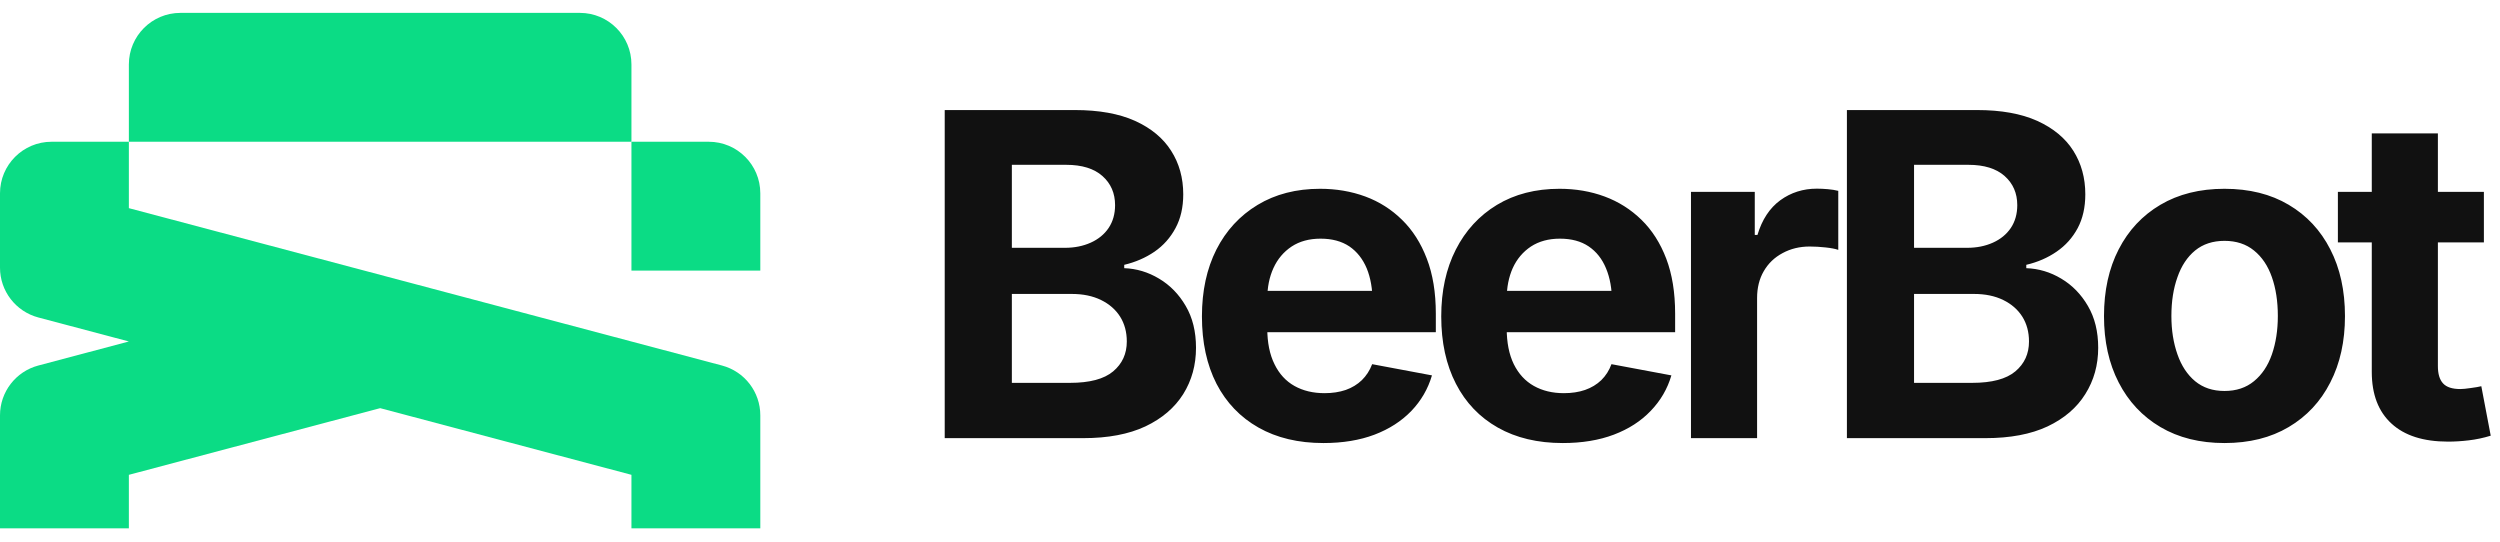
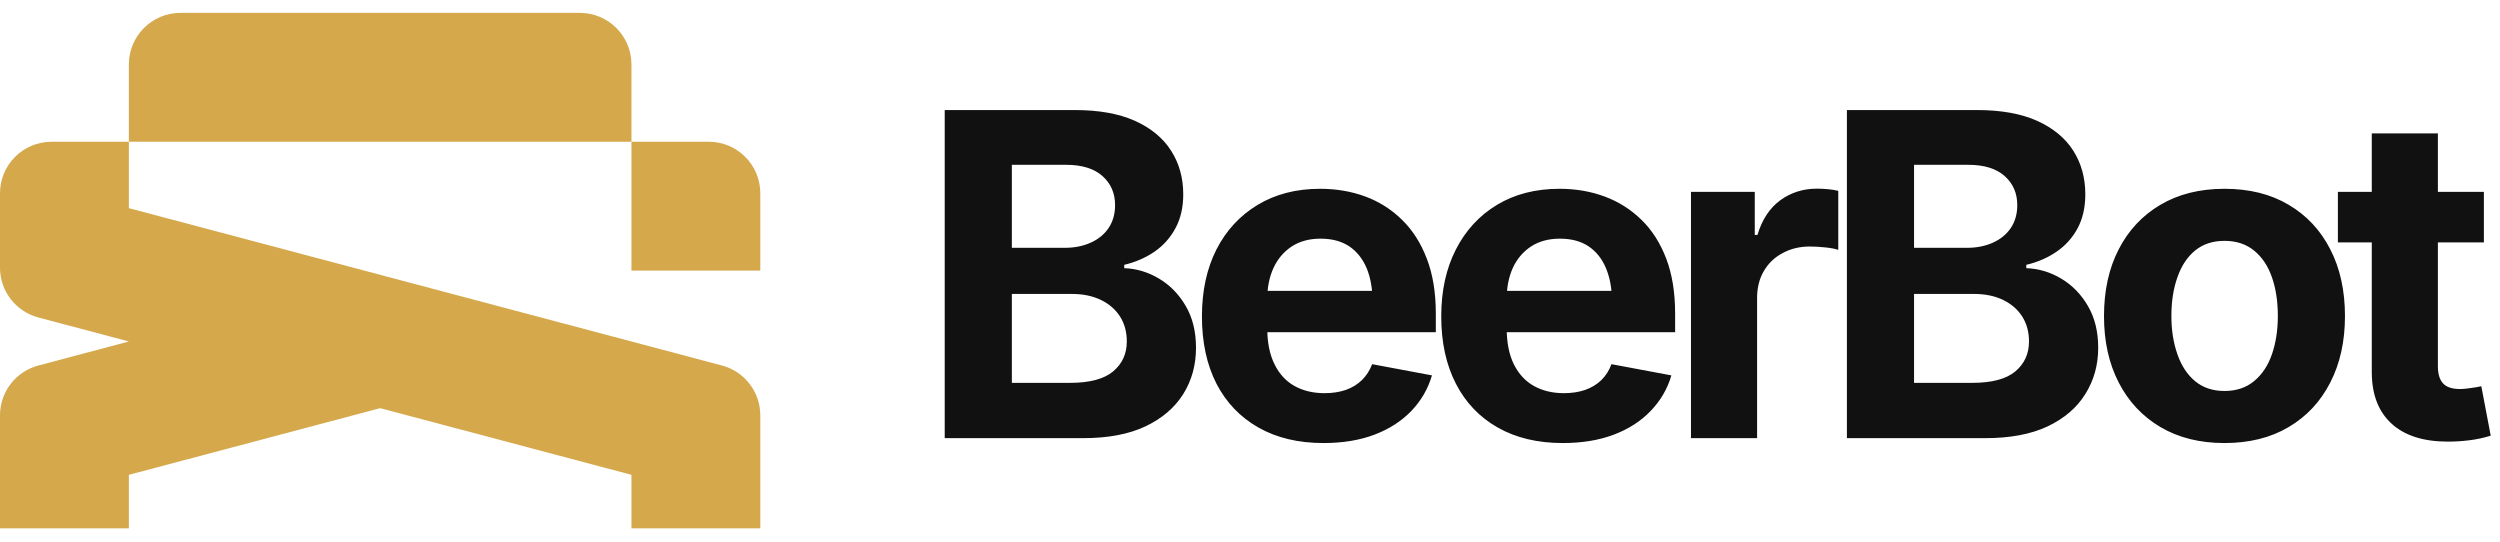
<svg xmlns="http://www.w3.org/2000/svg" data-logo="logo" viewBox="0 0 194 42">
  <g id="logogram" transform="translate(0, 1) rotate(0) ">
-     <path d="M10 15.153L56.025 27.364C57.779 27.829 59 29.416 59 31.23V40H49V35.846L29.501 30.673L10 35.846V40H0V31.23C4.53996e-06 29.416 1.221 27.829 2.975 27.364L10.001 25.499L2.975 23.636C1.221 23.171 3.02567e-05 21.584 0 19.77V14C0 11.791 1.791 10 4 10H10V15.153Z" fill="#0BDC85" />
-     <path d="M55 10C57.209 10 59 11.791 59 14V20H49V10H55Z" fill="#0BDC85" />
-     <path d="M45 0C47.209 0 49 1.791 49 4V10H10V4C10 1.791 11.791 2.81866e-08 14 0H45Z" fill="#0BDC85" />
+     <path d="M10 15.153L56.025 27.364C57.779 27.829 59 29.416 59 31.23V40H49V35.846L29.501 30.673L10 35.846V40H0V31.23C4.53996e-06 29.416 1.221 27.829 2.975 27.364L10.001 25.499L2.975 23.636C1.221 23.171 3.02567e-05 21.584 0 19.77V14C0 11.791 1.791 10 4 10H10V15.153Z" fill="#d4a84b" />
+     <path d="M55 10C57.209 10 59 11.791 59 14V20H49V10H55Z" fill="#d4a84b" />
+     <path d="M45 0C47.209 0 49 1.791 49 4V10H10V4C10 1.791 11.791 2.81866e-08 14 0H45Z" fill="#d4a84b" />
  </g>
  <g id="logotype" transform="translate(65, 8)">
    <path fill="#111111" d="M19.06 26L8.31 26L8.31 0.54L18.41 0.54Q21.21 0.54 23.08 1.38Q24.95 2.23 25.88 3.70Q26.82 5.17 26.82 7.08L26.82 7.08Q26.82 8.59 26.22 9.70Q25.62 10.82 24.59 11.53Q23.55 12.24 22.24 12.55L22.24 12.55L22.24 12.81Q23.67 12.86 24.94 13.62Q26.22 14.38 27.01 15.74Q27.81 17.10 27.81 18.99L27.81 18.99Q27.81 20.99 26.82 22.58Q25.82 24.17 23.88 25.09Q21.94 26 19.06 26L19.06 26ZM13.52 14.81L13.52 21.71L18.03 21.71Q20.32 21.71 21.38 20.82Q22.44 19.93 22.44 18.50L22.44 18.50Q22.44 17.40 21.92 16.57Q21.40 15.75 20.44 15.28Q19.48 14.81 18.17 14.81L18.17 14.81L13.52 14.81ZM13.52 4.79L13.52 11.23L17.64 11.23Q18.75 11.23 19.64 10.83Q20.53 10.43 21.03 9.69Q21.53 8.94 21.53 7.92L21.53 7.92Q21.53 6.53 20.55 5.66Q19.57 4.79 17.74 4.79L17.74 4.79L13.52 4.79ZM37.70 26.38L37.70 26.38Q34.78 26.38 32.66 25.18Q30.54 23.98 29.40 21.78Q28.27 19.57 28.27 16.55L28.27 16.55Q28.27 13.59 29.39 11.37Q30.52 9.15 32.59 7.90Q34.66 6.65 37.44 6.65L37.44 6.65Q39.32 6.65 40.95 7.25Q42.57 7.85 43.80 9.06Q45.03 10.26 45.72 12.07Q46.42 13.88 46.42 16.34L46.42 16.34L46.42 17.78L30.37 17.78L30.37 14.57L43.90 14.57L41.51 15.42Q41.51 13.93 41.06 12.83Q40.60 11.73 39.71 11.12Q38.81 10.52 37.48 10.52L37.48 10.52Q36.16 10.52 35.23 11.13Q34.30 11.75 33.82 12.80Q33.34 13.85 33.34 15.20L33.34 15.20L33.34 17.47Q33.34 19.13 33.90 20.26Q34.45 21.39 35.45 21.95Q36.45 22.51 37.79 22.51L37.79 22.51Q38.69 22.51 39.43 22.26Q40.16 22.00 40.68 21.50Q41.20 20.99 41.48 20.26L41.48 20.26L46.12 21.13Q45.66 22.70 44.52 23.89Q43.37 25.08 41.66 25.73Q39.94 26.38 37.70 26.38ZM56.27 26.38L56.27 26.38Q53.35 26.38 51.23 25.18Q49.11 23.98 47.98 21.78Q46.84 19.57 46.84 16.55L46.84 16.55Q46.84 13.59 47.97 11.37Q49.10 9.15 51.16 7.90Q53.23 6.65 56.02 6.65L56.02 6.65Q57.90 6.65 59.52 7.25Q61.14 7.85 62.38 9.06Q63.61 10.26 64.30 12.07Q64.99 13.88 64.99 16.34L64.99 16.34L64.99 17.78L48.94 17.78L48.94 14.57L62.48 14.57L60.09 15.42Q60.09 13.93 59.63 12.83Q59.18 11.73 58.28 11.12Q57.39 10.52 56.05 10.52L56.05 10.52Q54.74 10.52 53.80 11.13Q52.87 11.75 52.39 12.80Q51.92 13.85 51.92 15.20L51.92 15.20L51.92 17.47Q51.92 19.13 52.47 20.26Q53.03 21.39 54.03 21.95Q55.03 22.51 56.36 22.51L56.36 22.51Q57.27 22.51 58.00 22.26Q58.74 22.00 59.26 21.50Q59.78 20.99 60.05 20.26L60.05 20.26L64.70 21.13Q64.24 22.70 63.09 23.89Q61.95 25.08 60.23 25.73Q58.51 26.38 56.27 26.38ZM71.35 26L66.22 26L66.22 6.89L71.17 6.89L71.17 10.23L71.38 10.23Q71.91 8.45 73.15 7.54Q74.39 6.64 75.99 6.64L75.99 6.64Q76.39 6.64 76.84 6.68Q77.29 6.72 77.65 6.81L77.65 6.81L77.65 11.39Q77.31 11.27 76.66 11.20Q76.01 11.13 75.43 11.13L75.43 11.13Q74.27 11.13 73.33 11.64Q72.39 12.14 71.87 13.04Q71.35 13.93 71.35 15.13L71.35 15.13L71.35 26ZM89.07 26L78.32 26L78.32 0.54L88.42 0.54Q91.22 0.54 93.09 1.38Q94.96 2.23 95.89 3.70Q96.82 5.17 96.82 7.08L96.82 7.08Q96.82 8.59 96.23 9.70Q95.63 10.82 94.59 11.53Q93.56 12.24 92.24 12.55L92.24 12.55L92.24 12.81Q93.68 12.86 94.95 13.62Q96.23 14.38 97.02 15.74Q97.82 17.10 97.82 18.99L97.82 18.99Q97.82 20.99 96.82 22.58Q95.83 24.17 93.89 25.09Q91.95 26 89.07 26L89.07 26ZM83.53 14.81L83.53 21.71L88.04 21.71Q90.33 21.71 91.39 20.82Q92.45 19.93 92.45 18.50L92.45 18.50Q92.45 17.40 91.93 16.57Q91.41 15.75 90.45 15.28Q89.49 14.81 88.18 14.81L88.18 14.81L83.53 14.81ZM83.53 4.79L83.53 11.23L87.65 11.23Q88.76 11.23 89.65 10.83Q90.54 10.43 91.04 9.69Q91.54 8.94 91.54 7.92L91.54 7.92Q91.54 6.53 90.56 5.66Q89.58 4.79 87.75 4.79L87.75 4.79L83.53 4.79ZM107.62 26.38L107.62 26.38Q104.75 26.38 102.65 25.14Q100.55 23.90 99.41 21.68Q98.27 19.47 98.27 16.53L98.27 16.53Q98.27 13.56 99.41 11.35Q100.55 9.13 102.65 7.89Q104.75 6.65 107.62 6.65L107.62 6.65Q110.51 6.65 112.60 7.89Q114.70 9.13 115.83 11.35Q116.97 13.56 116.97 16.53L116.97 16.53Q116.97 19.47 115.83 21.68Q114.70 23.90 112.60 25.14Q110.51 26.38 107.62 26.38ZM107.62 22.34L107.62 22.34Q108.99 22.34 109.91 21.58Q110.84 20.82 111.30 19.50Q111.76 18.17 111.76 16.52L111.76 16.52Q111.76 14.82 111.30 13.51Q110.84 12.19 109.91 11.44Q108.99 10.69 107.62 10.69L107.62 10.69Q106.26 10.69 105.34 11.44Q104.43 12.19 103.97 13.51Q103.50 14.82 103.50 16.52L103.50 16.52Q103.50 18.17 103.97 19.50Q104.43 20.82 105.34 21.58Q106.26 22.34 107.62 22.34ZM116.42 6.89L127.75 6.89L127.75 10.81L116.42 10.81L116.42 6.89ZM119.05 20.86L119.05 2.35L124.18 2.35L124.18 20.41Q124.18 21.32 124.58 21.75Q124.98 22.19 125.92 22.19L125.92 22.19Q126.21 22.19 126.74 22.11Q127.27 22.04 127.55 21.97L127.55 21.97L128.28 25.81Q127.43 26.07 126.58 26.17Q125.74 26.27 124.97 26.27L124.97 26.27Q122.10 26.27 120.58 24.87Q119.05 23.47 119.05 20.86L119.05 20.86Z" />
  </g>
</svg>
